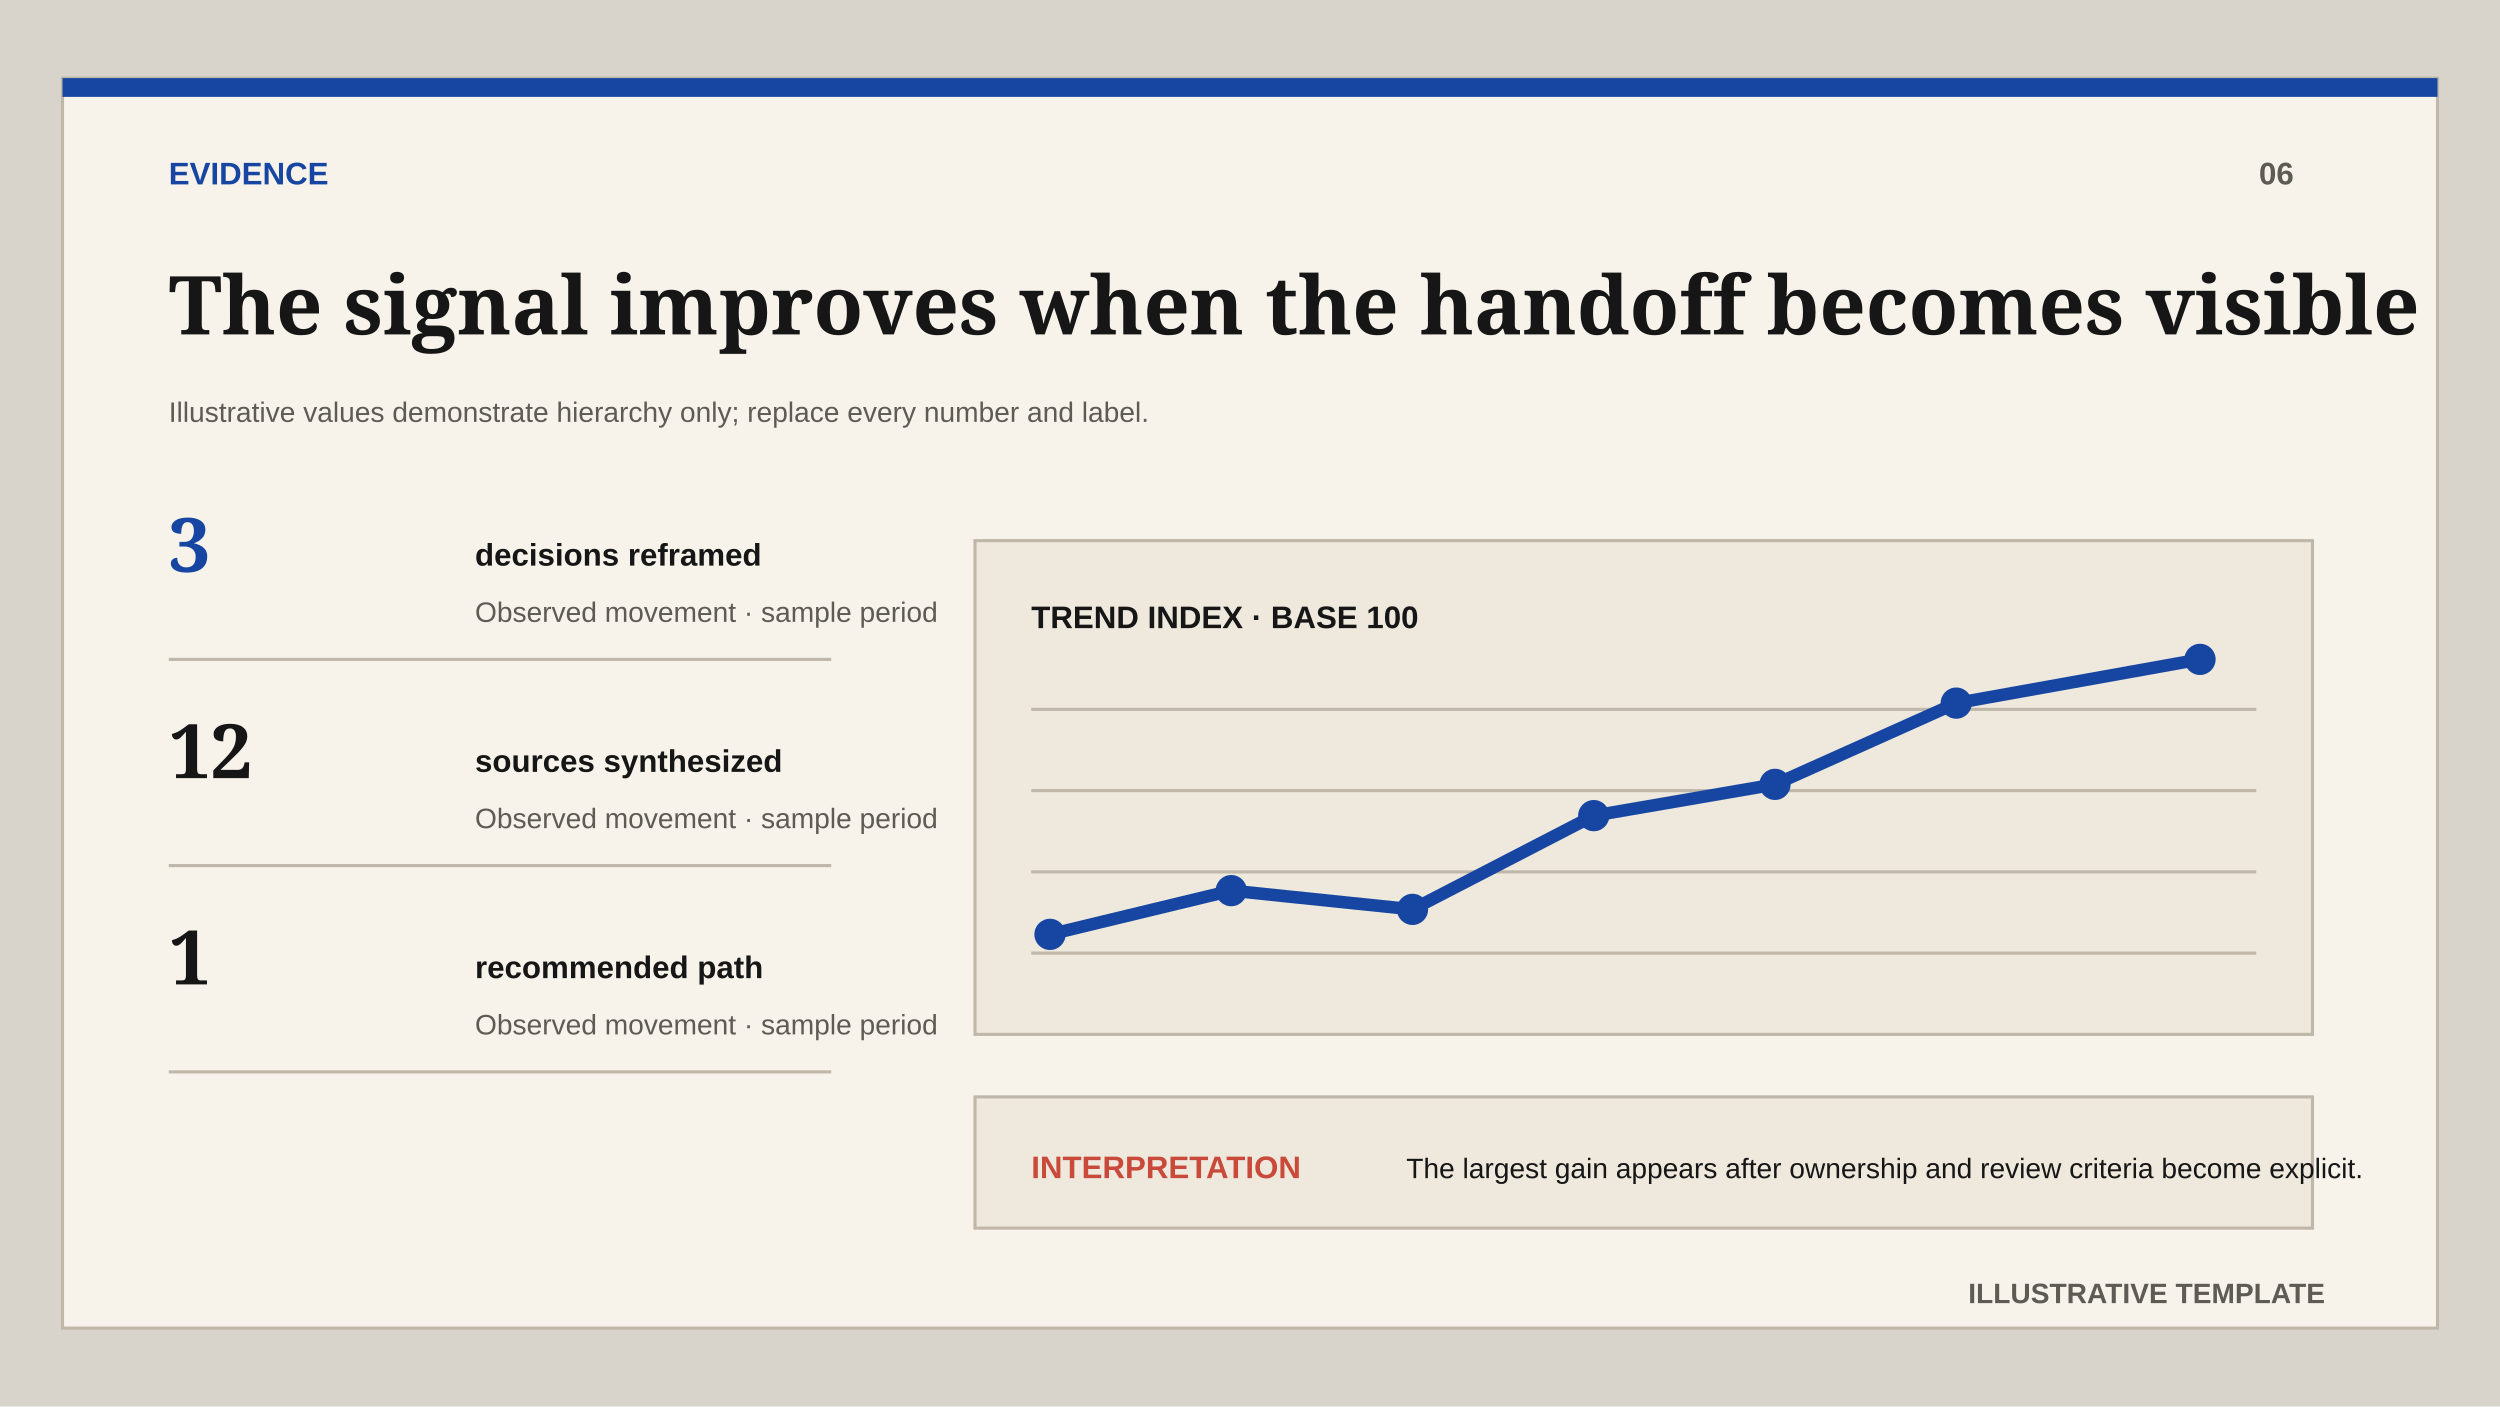
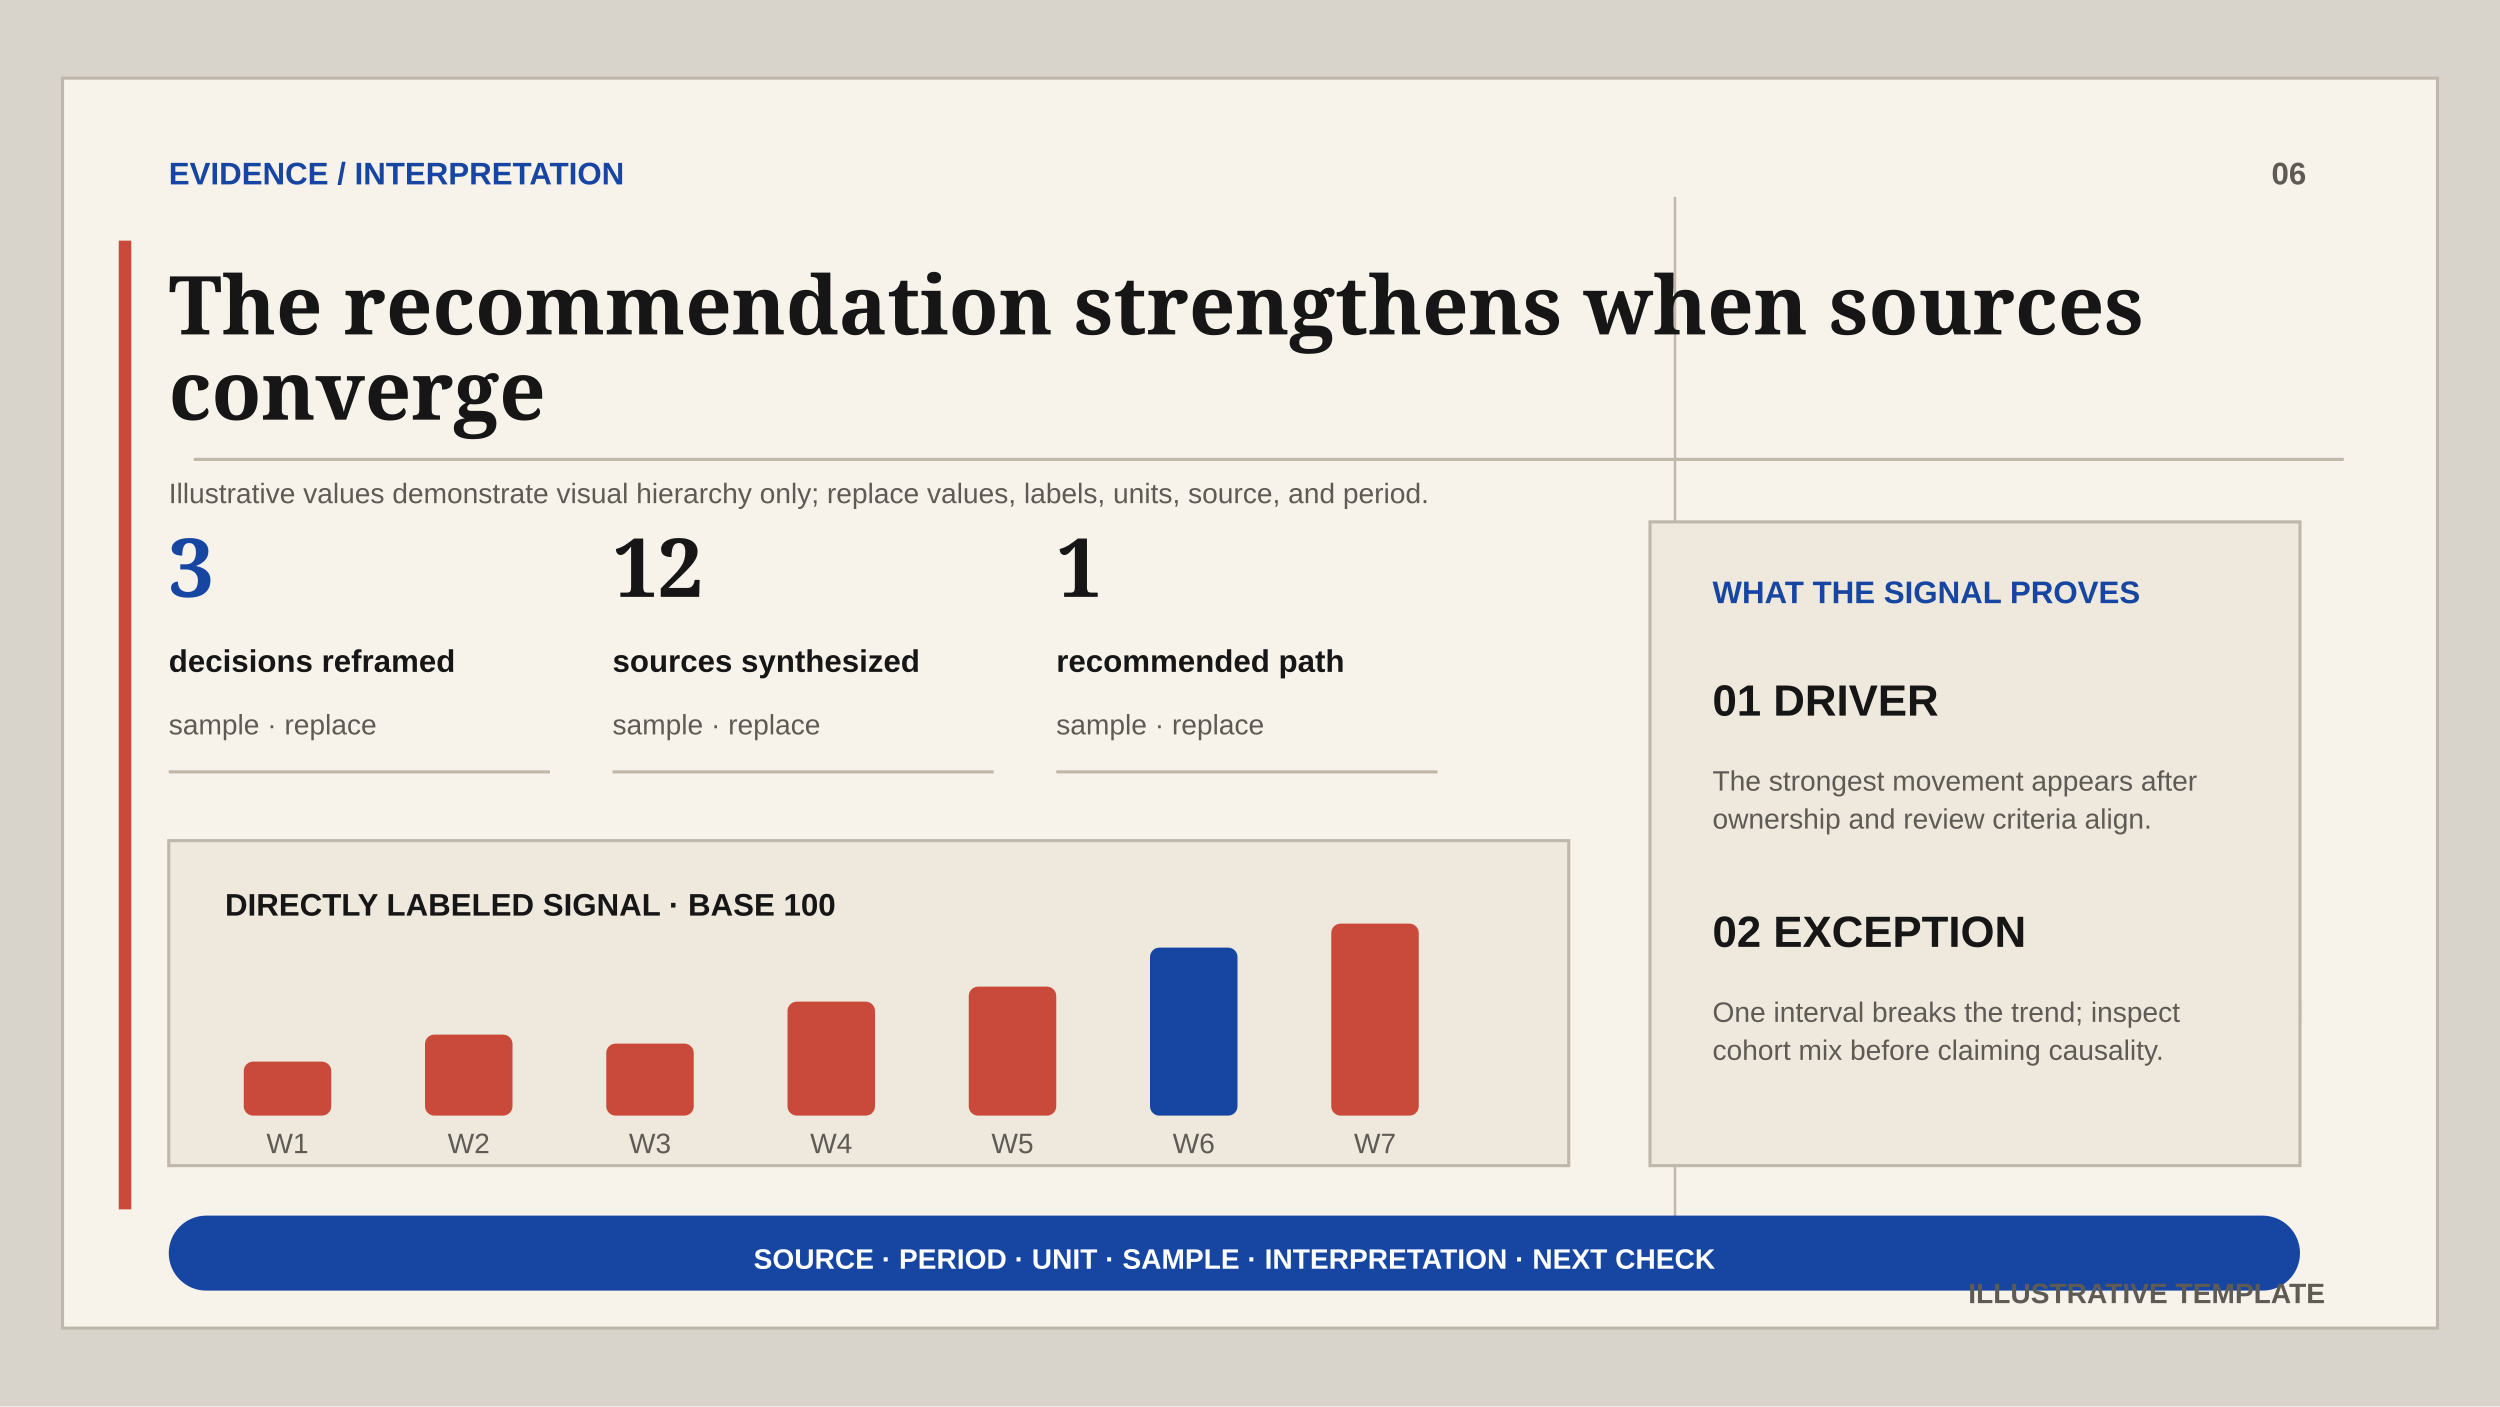
<svg xmlns="http://www.w3.org/2000/svg" width="1600" height="900" viewBox="0 0 1600 900">
  <rect x="0" y="0" width="1600" height="900" rx="0" fill="#D8D4CC" stroke="none" stroke-width="0" />
  <g transform="translate(40 50) scale(2)">
    <rect x="0" y="0" width="760" height="400" rx="0" fill="#F7F3EB" stroke="#BFB7AA" stroke-width="1" />
-     <rect x="0" y="0" width="760" height="6" rx="0" fill="#1746A2" stroke="none" stroke-width="0" />
+     <rect x="18" y="52" width="4" height="310" rx="0" fill="#C94A3A" stroke="none" stroke-width="0" />
+     <line x1="42" y1="122" x2="730" y2="122" stroke="#BFB7AA" stroke-width="1" />
+     <line x1="516" y1="38" x2="516" y2="372" stroke="#BFB7AA" stroke-width="0.8" />
+     <text data-role="metric" x="720" y="320" font-family="Georgia" font-size="94" font-weight="700" fill="#EEE8DD" text-anchor="end">
+       <tspan x="720" dy="0">06</tspan>
+     </text>
    <text data-role="label" x="34" y="34" font-family="Arial" font-size="10" font-weight="700" fill="#1746A2" text-anchor="start">
-       <tspan x="34" dy="0">EVIDENCE</tspan>
+       <tspan x="34" dy="0">EVIDENCE / INTERPRETATION</tspan>
    </text>
-     <text data-role="page-number" x="714" y="34" font-family="Arial" font-size="10" font-weight="700" fill="#5E5A54" text-anchor="end">
-       <tspan x="714" dy="0">06</tspan>
+     <text data-role="page-number" x="718" y="34" font-family="Arial" font-size="10" font-weight="700" fill="#5E5A54" text-anchor="end">
+       <tspan x="718" dy="0">06</tspan>
    </text>
    <text data-role="slide-title" x="34" y="82" font-family="Georgia" font-size="26" font-weight="700" fill="#161616" text-anchor="start">
-       <tspan x="34" dy="0">The signal improves when the handoff becomes visible</tspan>
+       <tspan x="34" dy="0">The recommendation strengthens when sources</tspan>
+       <tspan x="34" dy="27.3">converge</tspan>
    </text>
-     <text data-role="caption" x="34" y="110" font-family="Arial" font-size="9" font-weight="400" fill="#5E5A54" text-anchor="start">
-       <tspan x="34" dy="0">Illustrative values demonstrate hierarchy only; replace every number and label.</tspan>
+     <text data-role="caption" x="34" y="136" font-family="Arial" font-size="9" font-weight="400" fill="#5E5A54" text-anchor="start">
+       <tspan x="34" dy="0">Illustrative values demonstrate visual hierarchy only; replace values, labels, units, source, and period.</tspan>
    </text>
-     <text data-role="metric" x="34" y="158" font-family="Georgia" font-size="24" font-weight="700" fill="#1746A2" text-anchor="start">
+     <text data-role="metric" x="34" y="166" font-family="Georgia" font-size="26" font-weight="700" fill="#1746A2" text-anchor="start">
      <tspan x="34" dy="0">3</tspan>
    </text>
-     <text data-role="label" x="132" y="156" font-family="Arial" font-size="10" font-weight="700" fill="#161616" text-anchor="start">
-       <tspan x="132" dy="0">decisions reframed</tspan>
+     <text data-role="label" x="34" y="190" font-family="Arial" font-size="10" font-weight="700" fill="#161616" text-anchor="start">
+       <tspan x="34" dy="0">decisions reframed</tspan>
    </text>
-     <text data-role="annotation" x="132" y="174" font-family="Arial" font-size="9" font-weight="400" fill="#5E5A54" text-anchor="start">
-       <tspan x="132" dy="0">Observed movement · sample period</tspan>
+     <text data-role="annotation" x="34" y="210" font-family="Arial" font-size="9" font-weight="400" fill="#5E5A54" text-anchor="start">
+       <tspan x="34" dy="0">sample · replace</tspan>
    </text>
-     <line x1="34" y1="186" x2="246" y2="186" stroke="#BFB7AA" stroke-width="1" />
-     <text data-role="metric" x="34" y="224" font-family="Georgia" font-size="24" font-weight="700" fill="#161616" text-anchor="start">
-       <tspan x="34" dy="0">12</tspan>
+     <line x1="34" y1="222" x2="156" y2="222" stroke="#BFB7AA" stroke-width="1" />
+     <text data-role="metric" x="176" y="166" font-family="Georgia" font-size="26" font-weight="700" fill="#161616" text-anchor="start">
+       <tspan x="176" dy="0">12</tspan>
    </text>
-     <text data-role="label" x="132" y="222" font-family="Arial" font-size="10" font-weight="700" fill="#161616" text-anchor="start">
-       <tspan x="132" dy="0">sources synthesized</tspan>
+     <text data-role="label" x="176" y="190" font-family="Arial" font-size="10" font-weight="700" fill="#161616" text-anchor="start">
+       <tspan x="176" dy="0">sources synthesized</tspan>
    </text>
-     <text data-role="annotation" x="132" y="240" font-family="Arial" font-size="9" font-weight="400" fill="#5E5A54" text-anchor="start">
-       <tspan x="132" dy="0">Observed movement · sample period</tspan>
+     <text data-role="annotation" x="176" y="210" font-family="Arial" font-size="9" font-weight="400" fill="#5E5A54" text-anchor="start">
+       <tspan x="176" dy="0">sample · replace</tspan>
    </text>
-     <line x1="34" y1="252" x2="246" y2="252" stroke="#BFB7AA" stroke-width="1" />
-     <text data-role="metric" x="34" y="290" font-family="Georgia" font-size="24" font-weight="700" fill="#161616" text-anchor="start">
-       <tspan x="34" dy="0">1</tspan>
+     <line x1="176" y1="222" x2="298" y2="222" stroke="#BFB7AA" stroke-width="1" />
+     <text data-role="metric" x="318" y="166" font-family="Georgia" font-size="26" font-weight="700" fill="#161616" text-anchor="start">
+       <tspan x="318" dy="0">1</tspan>
    </text>
-     <text data-role="label" x="132" y="288" font-family="Arial" font-size="10" font-weight="700" fill="#161616" text-anchor="start">
-       <tspan x="132" dy="0">recommended path</tspan>
+     <text data-role="label" x="318" y="190" font-family="Arial" font-size="10" font-weight="700" fill="#161616" text-anchor="start">
+       <tspan x="318" dy="0">recommended path</tspan>
    </text>
-     <text data-role="annotation" x="132" y="306" font-family="Arial" font-size="9" font-weight="400" fill="#5E5A54" text-anchor="start">
-       <tspan x="132" dy="0">Observed movement · sample period</tspan>
+     <text data-role="annotation" x="318" y="210" font-family="Arial" font-size="9" font-weight="400" fill="#5E5A54" text-anchor="start">
+       <tspan x="318" dy="0">sample · replace</tspan>
    </text>
-     <line x1="34" y1="318" x2="246" y2="318" stroke="#BFB7AA" stroke-width="1" />
-     <rect x="292" y="148" width="428" height="158" rx="0" fill="#EEE8DD" stroke="#BFB7AA" stroke-width="1" />
-     <text data-role="label" x="310" y="176" font-family="Arial" font-size="10" font-weight="700" fill="#161616" text-anchor="start">
-       <tspan x="310" dy="0">TREND INDEX · BASE 100</tspan>
+     <line x1="318" y1="222" x2="440" y2="222" stroke="#BFB7AA" stroke-width="1" />
+     <rect x="34" y="244" width="448" height="104" rx="0" fill="#EEE8DD" stroke="#BFB7AA" stroke-width="1" />
+     <text data-role="label" x="52" y="268" font-family="Arial" font-size="10" font-weight="700" fill="#161616" text-anchor="start">
+       <tspan x="52" dy="0">DIRECTLY LABELED SIGNAL · BASE 100</tspan>
    </text>
-     <line x1="310" y1="202" x2="702" y2="202" stroke="#BFB7AA" stroke-width="1" />
-     <line x1="310" y1="228" x2="702" y2="228" stroke="#BFB7AA" stroke-width="1" />
-     <line x1="310" y1="254" x2="702" y2="254" stroke="#BFB7AA" stroke-width="1" />
-     <line x1="310" y1="280" x2="702" y2="280" stroke="#BFB7AA" stroke-width="1" />
-     <polyline points="316,274 374,260 432,266 490,236 548,226 606,200 684,186" fill="none" stroke="#1746A2" stroke-width="4" />
-     <circle cx="316" cy="274" r="5" fill="#1746A2" />
-     <circle cx="374" cy="260" r="5" fill="#1746A2" />
-     <circle cx="432" cy="266" r="5" fill="#1746A2" />
-     <circle cx="490" cy="236" r="5" fill="#1746A2" />
-     <circle cx="548" cy="226" r="5" fill="#1746A2" />
-     <circle cx="606" cy="200" r="5" fill="#1746A2" />
-     <circle cx="684" cy="186" r="5" fill="#1746A2" />
-     <rect x="292" y="326" width="428" height="42" rx="0" fill="#EEE8DD" stroke="#BFB7AA" stroke-width="1" />
-     <text data-role="label" x="310" y="352" font-family="Arial" font-size="10" font-weight="700" fill="#C94A3A" text-anchor="start">
-       <tspan x="310" dy="0">INTERPRETATION</tspan>
+     <rect x="58" y="314.72" width="28" height="17.28" rx="3" fill="#C94A3A" stroke="none" stroke-width="0" />
+     <text data-role="annotation" x="72" y="344" font-family="Arial" font-size="9" font-weight="400" fill="#5E5A54" text-anchor="middle">
+       <tspan x="72" dy="0">W1</tspan>
    </text>
-     <text data-role="annotation" x="430" y="352" font-family="Arial" font-size="9" font-weight="400" fill="#161616" text-anchor="start">
-       <tspan x="430" dy="0">The largest gain appears after ownership and review criteria become explicit.</tspan>
+     <rect x="116" y="306.08" width="28" height="25.92" rx="3" fill="#C94A3A" stroke="none" stroke-width="0" />
+     <text data-role="annotation" x="130" y="344" font-family="Arial" font-size="9" font-weight="400" fill="#5E5A54" text-anchor="middle">
+       <tspan x="130" dy="0">W2</tspan>
+     </text>
+     <rect x="174" y="308.96" width="28" height="23.04" rx="3" fill="#C94A3A" stroke="none" stroke-width="0" />
+     <text data-role="annotation" x="188" y="344" font-family="Arial" font-size="9" font-weight="400" fill="#5E5A54" text-anchor="middle">
+       <tspan x="188" dy="0">W3</tspan>
+     </text>
+     <rect x="232" y="295.52" width="28" height="36.48" rx="3" fill="#C94A3A" stroke="none" stroke-width="0" />
+     <text data-role="annotation" x="246" y="344" font-family="Arial" font-size="9" font-weight="400" fill="#5E5A54" text-anchor="middle">
+       <tspan x="246" dy="0">W4</tspan>
+     </text>
+     <rect x="290" y="290.72" width="28" height="41.28" rx="3" fill="#C94A3A" stroke="none" stroke-width="0" />
+     <text data-role="annotation" x="304" y="344" font-family="Arial" font-size="9" font-weight="400" fill="#5E5A54" text-anchor="middle">
+       <tspan x="304" dy="0">W5</tspan>
+     </text>
+     <rect x="348" y="278.24" width="28" height="53.76" rx="3" fill="#1746A2" stroke="none" stroke-width="0" />
+     <text data-role="annotation" x="362" y="344" font-family="Arial" font-size="9" font-weight="400" fill="#5E5A54" text-anchor="middle">
+       <tspan x="362" dy="0">W6</tspan>
+     </text>
+     <rect x="406" y="270.56" width="28" height="61.44" rx="3" fill="#C94A3A" stroke="none" stroke-width="0" />
+     <text data-role="annotation" x="420" y="344" font-family="Arial" font-size="9" font-weight="400" fill="#5E5A54" text-anchor="middle">
+       <tspan x="420" dy="0">W7</tspan>
+     </text>
+     <rect x="508" y="142" width="208" height="206" rx="0" fill="#EEE8DD" stroke="#BFB7AA" stroke-width="1" />
+     <text data-role="label" x="528" y="168" font-family="Arial" font-size="10" font-weight="700" fill="#1746A2" text-anchor="start">
+       <tspan x="528" dy="0">WHAT THE SIGNAL PROVES</tspan>
+     </text>
+     <text data-role="subheading" x="528" y="204" font-family="Arial" font-size="14" font-weight="700" fill="#161616" text-anchor="start">
+       <tspan x="528" dy="0">01  DRIVER</tspan>
+     </text>
+     <text data-role="body" x="528" y="228" font-family="Arial" font-size="9" font-weight="400" fill="#5E5A54" text-anchor="start">
+       <tspan x="528" dy="0">The strongest movement appears after</tspan>
+       <tspan x="528" dy="12.15">ownership and review criteria align.</tspan>
+     </text>
+     <text data-role="subheading" x="528" y="278" font-family="Arial" font-size="14" font-weight="700" fill="#161616" text-anchor="start">
+       <tspan x="528" dy="0">02  EXCEPTION</tspan>
+     </text>
+     <text data-role="body" x="528" y="302" font-family="Arial" font-size="9" font-weight="400" fill="#5E5A54" text-anchor="start">
+       <tspan x="528" dy="0">One interval breaks the trend; inspect</tspan>
+       <tspan x="528" dy="12.15">cohort mix before claiming causality.</tspan>
+     </text>
+     <rect x="34" y="364" width="682" height="24" rx="12" fill="#1746A2" stroke="none" stroke-width="0" />
+     <text data-role="source" x="375" y="381" font-family="Arial" font-size="9" font-weight="700" fill="#FFFFFF" text-anchor="middle">
+       <tspan x="375" dy="0">SOURCE · PERIOD · UNIT · SAMPLE · INTERPRETATION · NEXT CHECK</tspan>
    </text>
    <text data-role="source" x="724" y="392" font-family="Arial" font-size="9" font-weight="700" fill="#5E5A54" text-anchor="end">
      <tspan x="724" dy="0">ILLUSTRATIVE TEMPLATE</tspan>
    </text>
  </g>
</svg>
